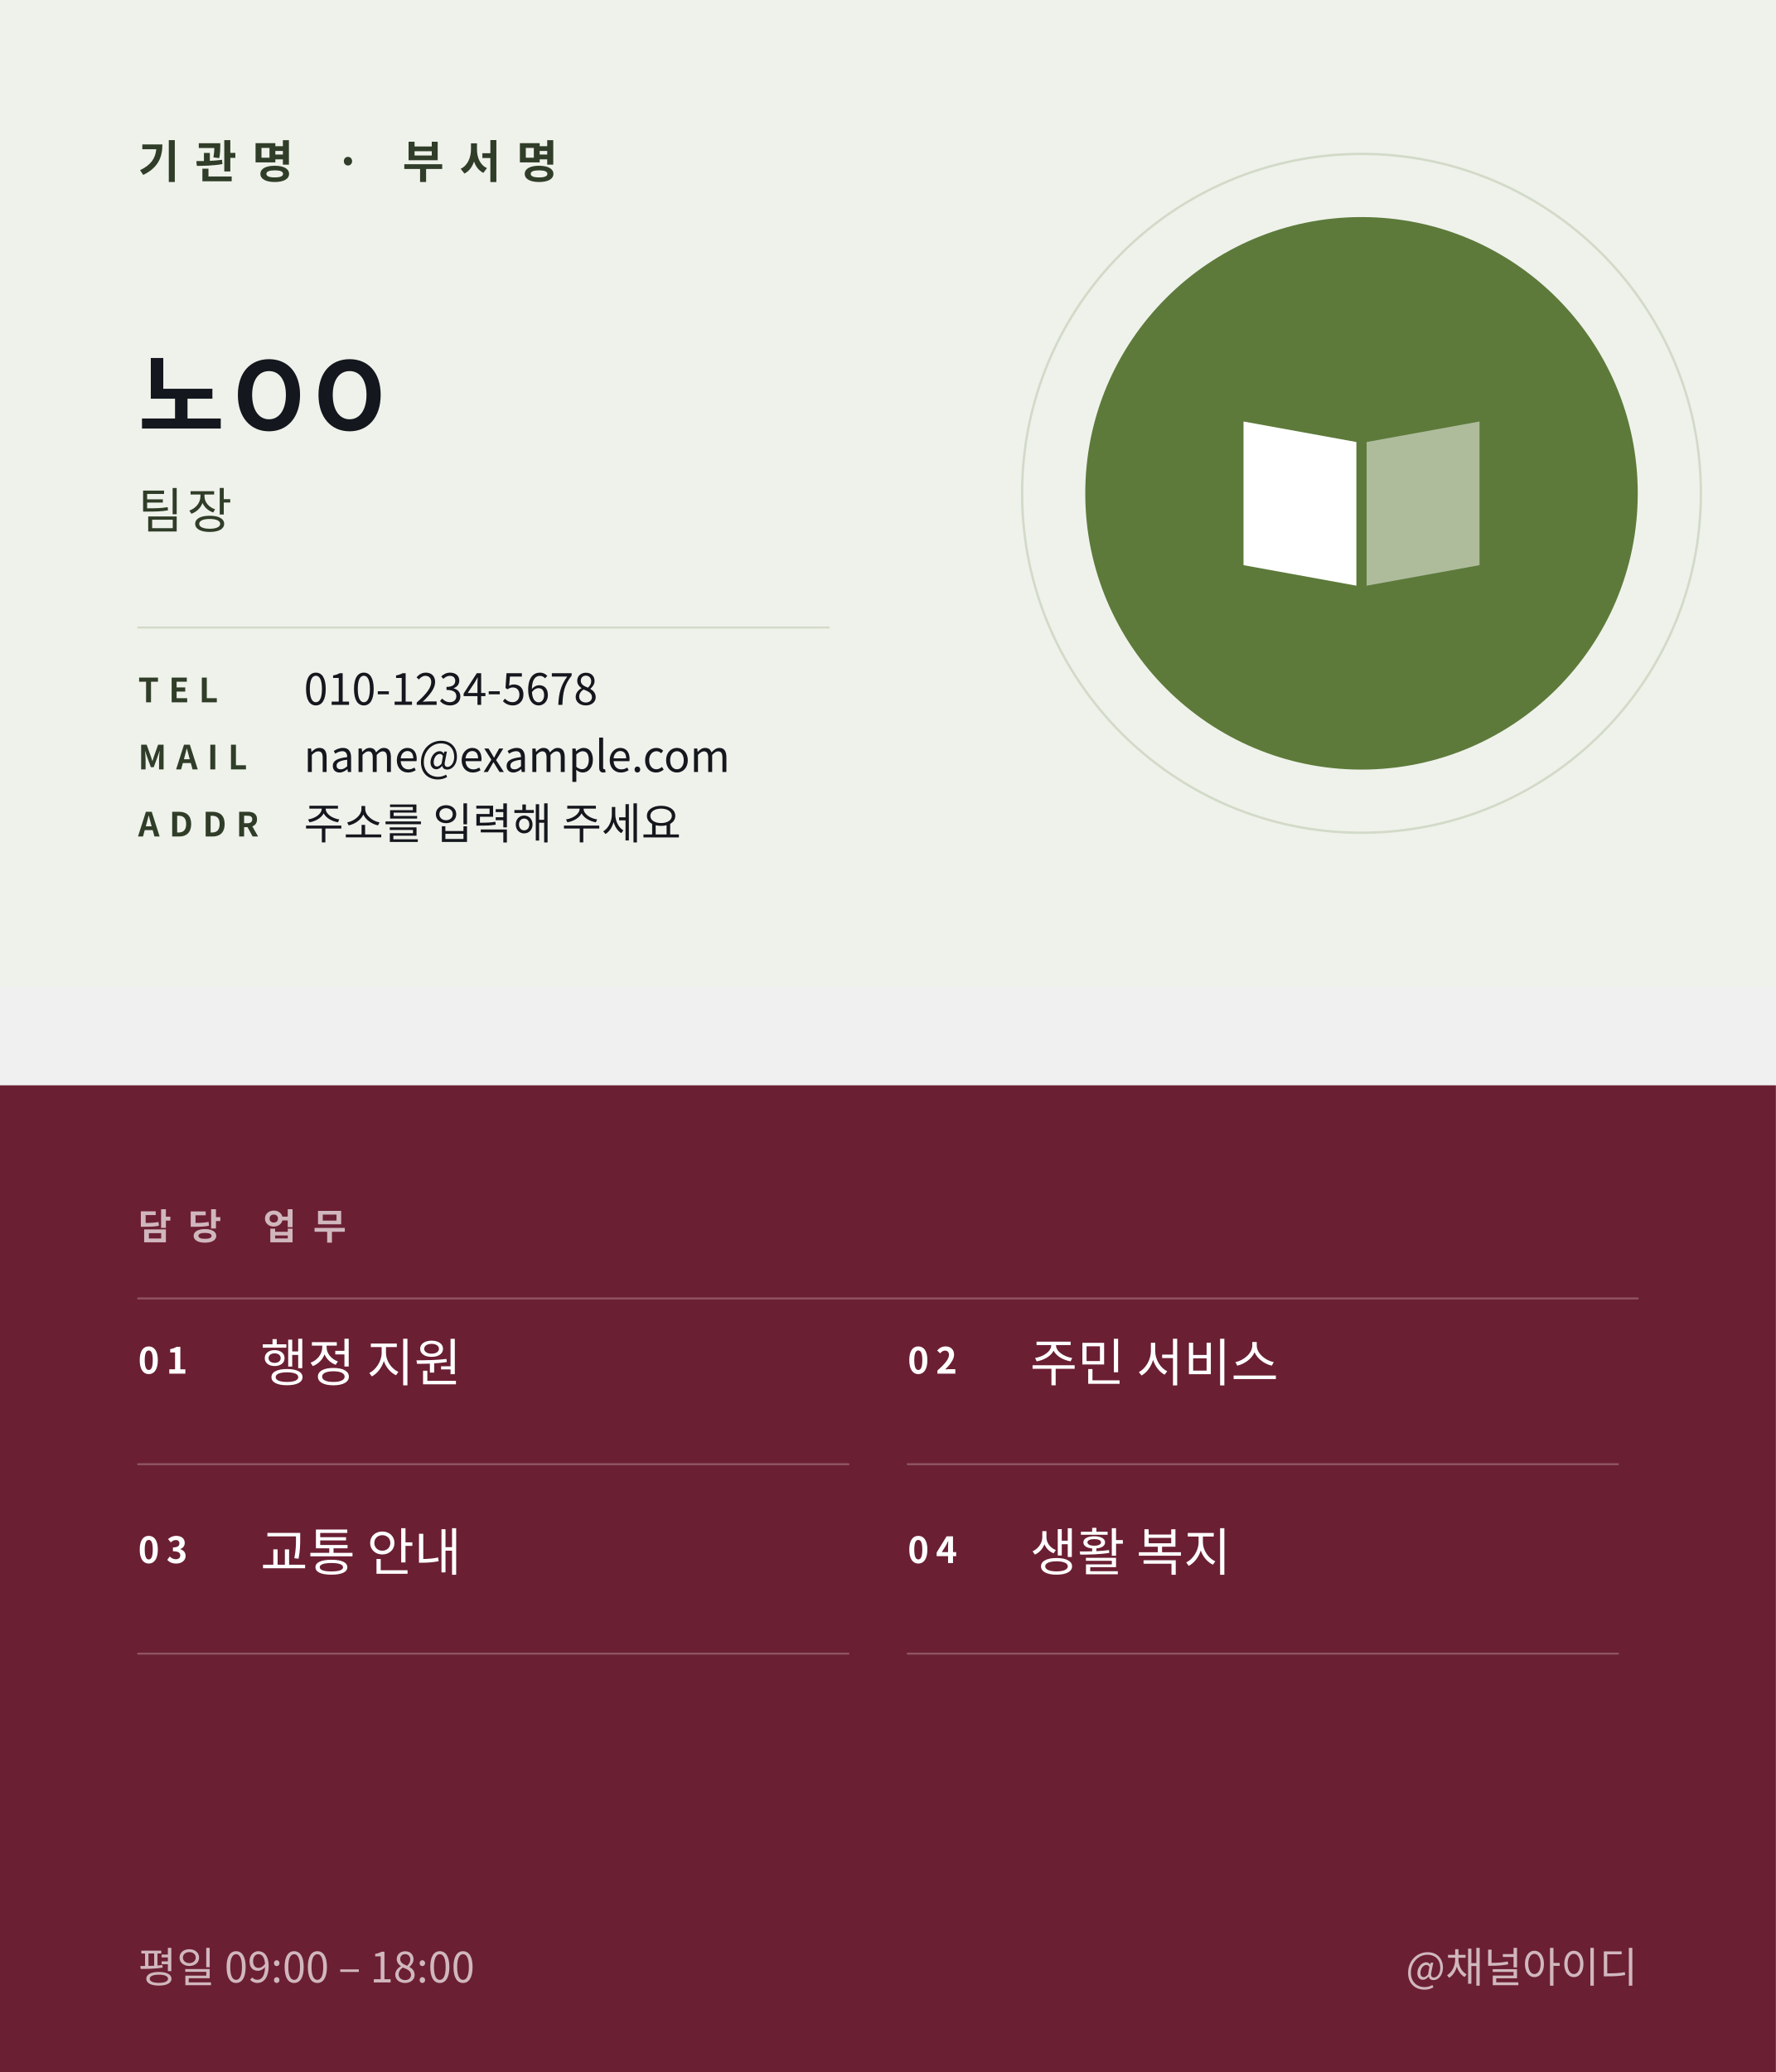
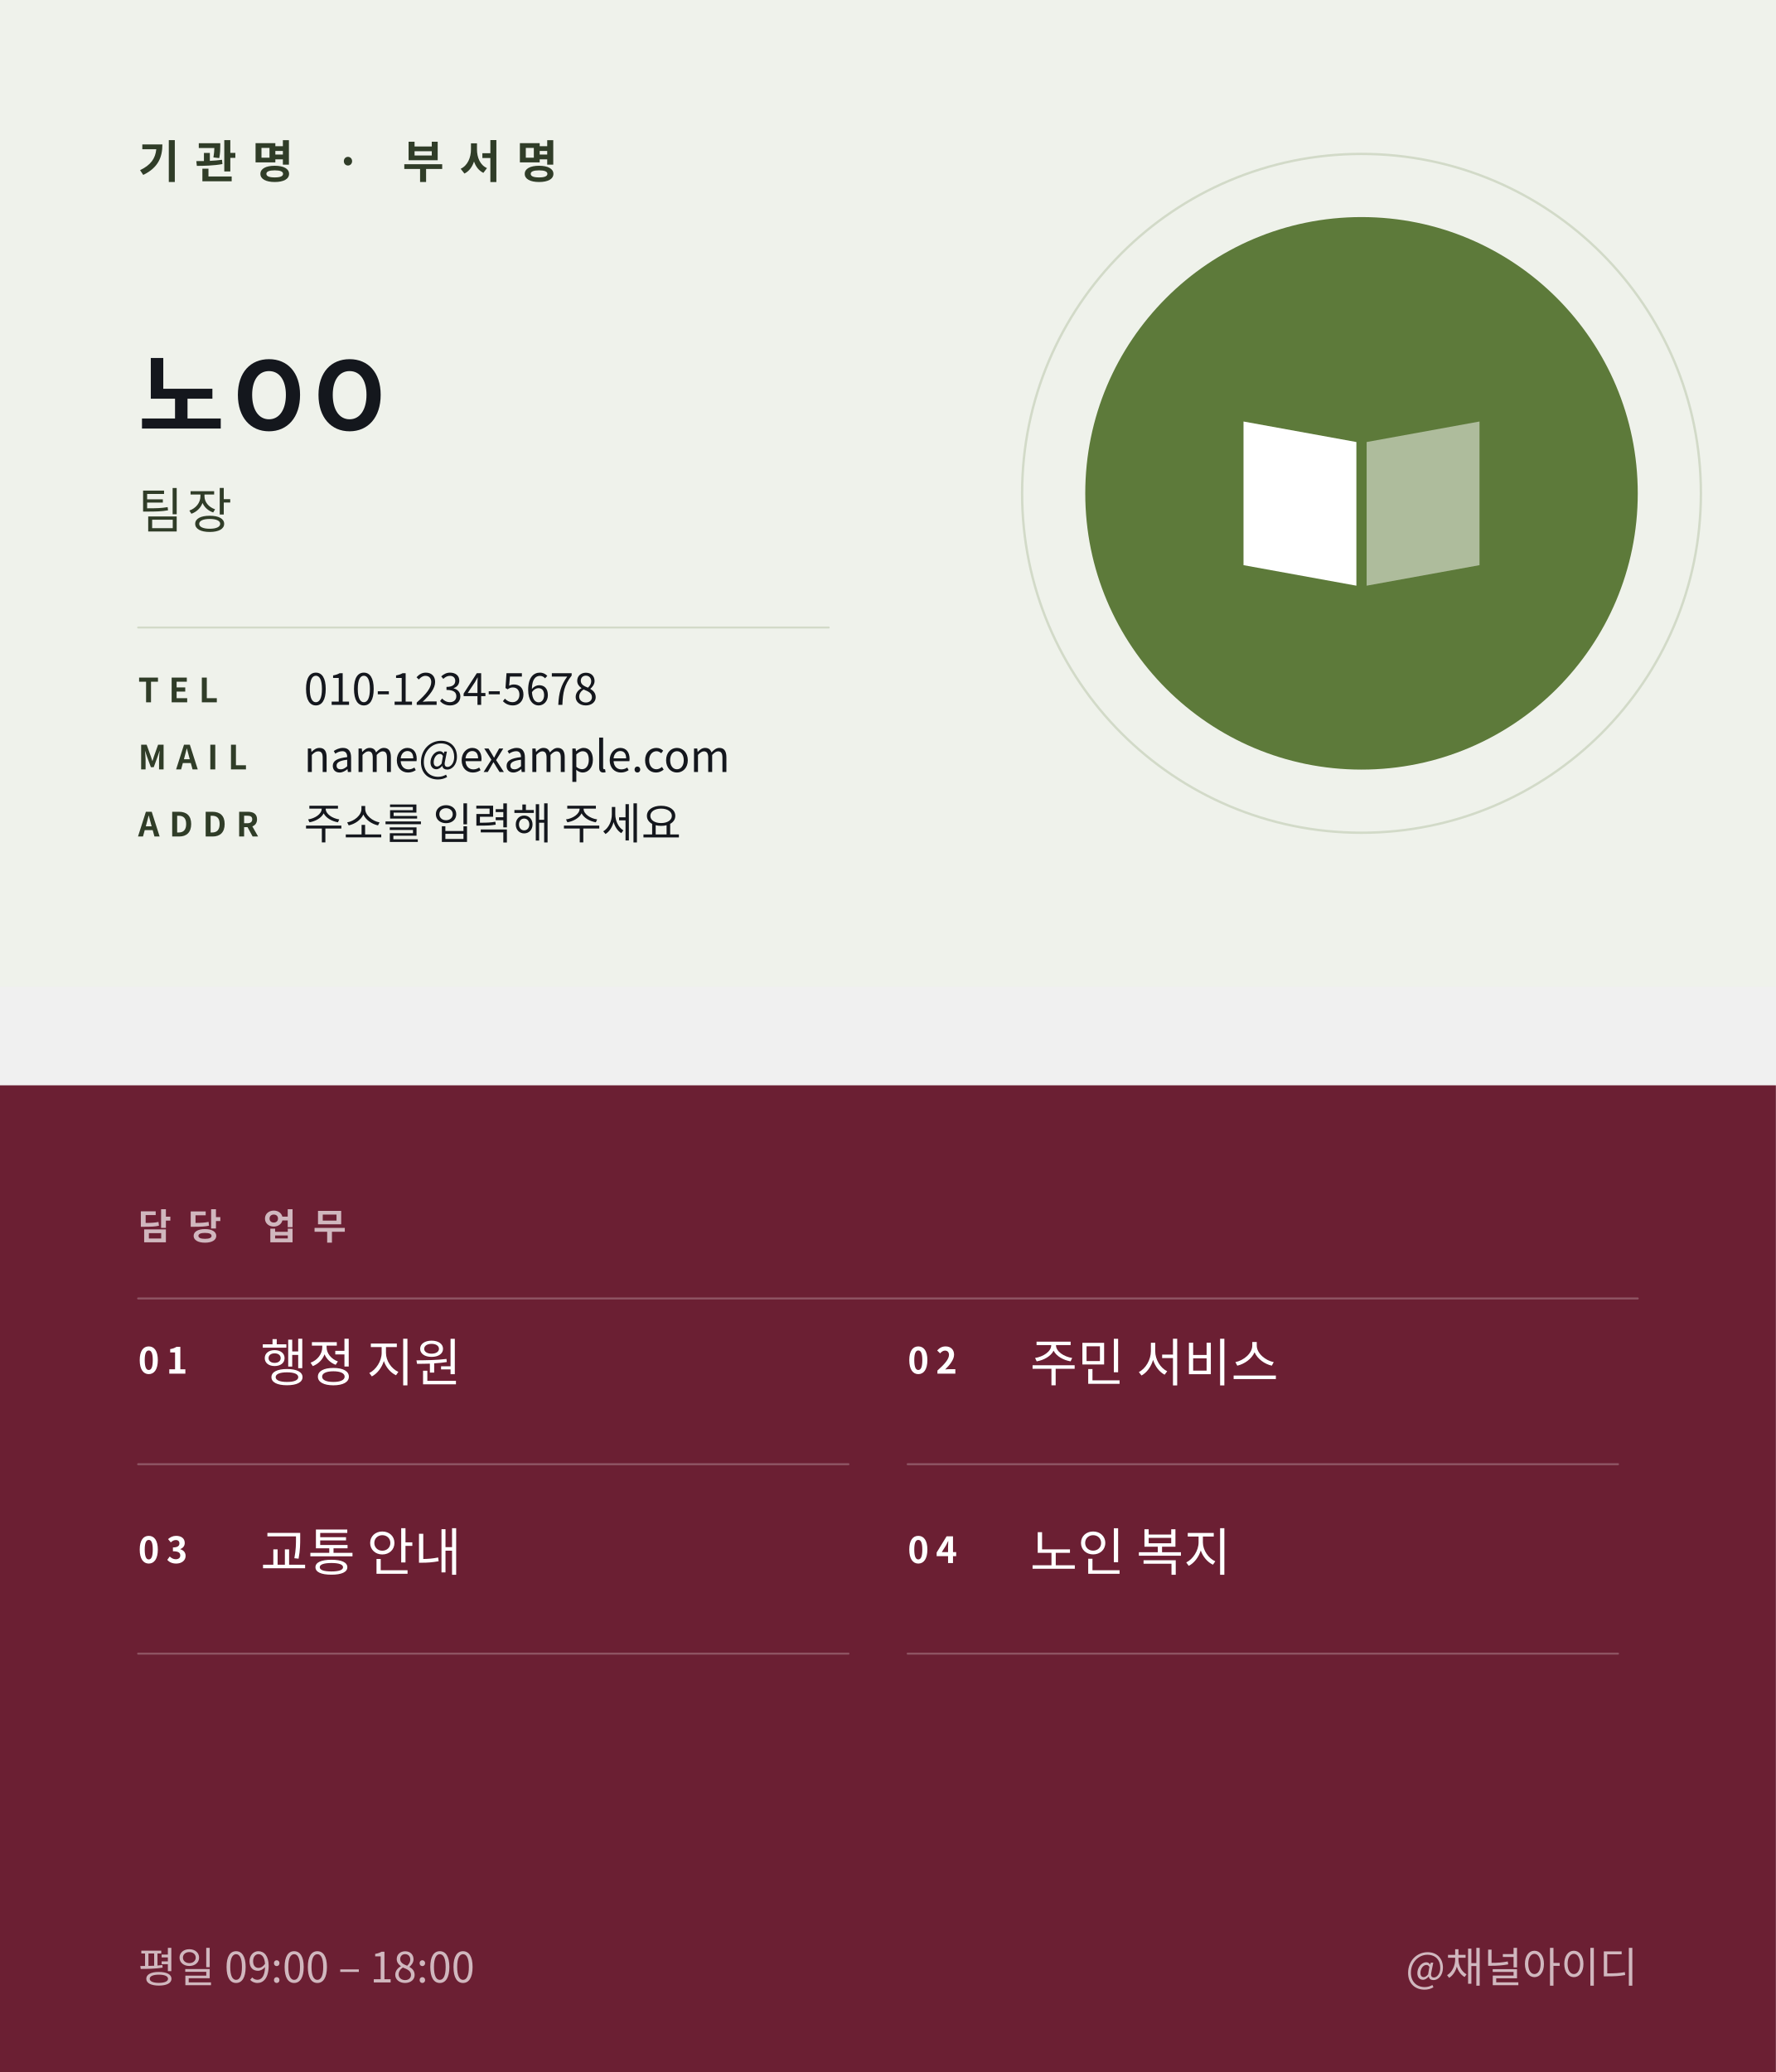
<svg xmlns="http://www.w3.org/2000/svg" width="90mm" height="105mm" viewBox="0 0 900 1050">
  <g id="front">
    <rect width="900" height="500" fill="#EFF2EB" />
    <ellipse cx="690" cy="250" rx="140" ry="140" fill="#5D7A3A" />
    <ellipse cx="690" cy="250" rx="172" ry="172" fill="none" stroke="#D2DAC8" stroke-width="1.2" stroke-linejoin="round" />
    <polygon points="630.2,213.6 687.4,224 687.4,296.8 630.2,286.4" fill="#FFFFFF" />
    <polygon points="749.8,213.6 692.6,224 692.6,296.8 749.8,286.4" fill="#AEBC9C" />
    <text font-family="Pretendard,'Noto Sans KR','Noto Sans CJK KR','Malgun Gothic','Apple SD Gothic Neo',sans-serif" font-size="22.9" font-weight="700" fill="#303D28" text-anchor="start" letter-spacing="7.8">
      <tspan x="70" y="90.2">기관명 · 부서명</tspan>
    </text>
    <text font-family="Pretendard,'Noto Sans KR','Noto Sans CJK KR','Malgun Gothic','Apple SD Gothic Neo',sans-serif" font-size="47.6" font-weight="700" fill="#14171D" text-anchor="start" letter-spacing="4.2">
      <tspan x="70" y="217.9">노OO</tspan>
    </text>
    <text font-family="Pretendard,'Noto Sans KR','Noto Sans CJK KR','Malgun Gothic','Apple SD Gothic Neo',sans-serif" font-size="24.7" font-weight="400" fill="#303D28" text-anchor="start" letter-spacing="2.1">
      <tspan x="70" y="267.7">팀장</tspan>
    </text>
    <line x1="70" y1="318" x2="420" y2="318" stroke="#D2DAC8" stroke-width="1" stroke-linecap="round" />
    <text font-family="Pretendard,'Noto Sans KR','Noto Sans CJK KR','Malgun Gothic','Apple SD Gothic Neo',sans-serif" font-size="16.9" font-weight="700" fill="#303D28" text-anchor="start" letter-spacing="4.9">
      <tspan x="70" y="355.9">TEL</tspan>
    </text>
    <text font-family="Pretendard,'Noto Sans KR','Noto Sans CJK KR','Malgun Gothic','Apple SD Gothic Neo',sans-serif" font-size="21.9" font-weight="400" fill="#14171D" text-anchor="start">
      <tspan x="154" y="357.2">010-1234-5678</tspan>
    </text>
    <text font-family="Pretendard,'Noto Sans KR','Noto Sans CJK KR','Malgun Gothic','Apple SD Gothic Neo',sans-serif" font-size="16.9" font-weight="700" fill="#303D28" text-anchor="start" letter-spacing="4.9">
      <tspan x="70" y="389.9">MAIL</tspan>
    </text>
    <text font-family="Pretendard,'Noto Sans KR','Noto Sans CJK KR','Malgun Gothic','Apple SD Gothic Neo',sans-serif" font-size="21.9" font-weight="400" fill="#14171D" text-anchor="start">
      <tspan x="154" y="391.2">name@example.com</tspan>
    </text>
    <text font-family="Pretendard,'Noto Sans KR','Noto Sans CJK KR','Malgun Gothic','Apple SD Gothic Neo',sans-serif" font-size="16.9" font-weight="700" fill="#303D28" text-anchor="start" letter-spacing="4.9">
      <tspan x="70" y="423.9">ADDR</tspan>
    </text>
    <text font-family="Pretendard,'Noto Sans KR','Noto Sans CJK KR','Malgun Gothic','Apple SD Gothic Neo',sans-serif" font-size="21.9" font-weight="400" fill="#14171D" text-anchor="start">
      <tspan x="154" y="425.2">주소를 입력해 주세요</tspan>
    </text>
  </g>
  <g id="back" transform="translate(0 550)">
    <rect width="900" height="500" fill="#6B1F33" />
    <text font-family="Pretendard,'Noto Sans KR','Noto Sans CJK KR','Malgun Gothic','Apple SD Gothic Neo',sans-serif" font-size="18.3" font-weight="700" fill="#D0B7BE" text-anchor="start" letter-spacing="8.5">
      <tspan x="70" y="78.1">담당 업무</tspan>
    </text>
    <line x1="70" y1="108" x2="830" y2="108" stroke="#8F5564" stroke-width="1" stroke-linecap="round" />
    <text font-family="Pretendard,'Noto Sans KR','Noto Sans CJK KR','Malgun Gothic','Apple SD Gothic Neo',sans-serif" font-size="18.3" font-weight="700" fill="#FFFFFF" text-anchor="start" letter-spacing="3.5">
      <tspan x="70" y="146.1">01</tspan>
    </text>
    <text font-family="Pretendard,'Noto Sans KR','Noto Sans CJK KR','Malgun Gothic','Apple SD Gothic Neo',sans-serif" font-size="26.1" font-weight="400" fill="#FFFFFF" text-anchor="start">
      <tspan x="132" y="150">행정 지원</tspan>
    </text>
    <line x1="70" y1="192" x2="430" y2="192" stroke="#8F5564" stroke-width="1" stroke-linecap="round" />
    <text font-family="Pretendard,'Noto Sans KR','Noto Sans CJK KR','Malgun Gothic','Apple SD Gothic Neo',sans-serif" font-size="18.3" font-weight="700" fill="#FFFFFF" text-anchor="start" letter-spacing="3.5">
      <tspan x="460" y="146.1">02</tspan>
    </text>
    <text font-family="Pretendard,'Noto Sans KR','Noto Sans CJK KR','Malgun Gothic','Apple SD Gothic Neo',sans-serif" font-size="26.1" font-weight="400" fill="#FFFFFF" text-anchor="start">
      <tspan x="522" y="150">주민 서비스</tspan>
    </text>
    <line x1="460" y1="192" x2="820" y2="192" stroke="#8F5564" stroke-width="1" stroke-linecap="round" />
    <text font-family="Pretendard,'Noto Sans KR','Noto Sans CJK KR','Malgun Gothic','Apple SD Gothic Neo',sans-serif" font-size="18.3" font-weight="700" fill="#FFFFFF" text-anchor="start" letter-spacing="3.5">
      <tspan x="70" y="242.1">03</tspan>
    </text>
    <text font-family="Pretendard,'Noto Sans KR','Noto Sans CJK KR','Malgun Gothic','Apple SD Gothic Neo',sans-serif" font-size="26.1" font-weight="400" fill="#FFFFFF" text-anchor="start">
      <tspan x="132" y="246">교통 안내</tspan>
    </text>
    <line x1="70" y1="288" x2="430" y2="288" stroke="#8F5564" stroke-width="1" stroke-linecap="round" />
    <text font-family="Pretendard,'Noto Sans KR','Noto Sans CJK KR','Malgun Gothic','Apple SD Gothic Neo',sans-serif" font-size="18.3" font-weight="700" fill="#FFFFFF" text-anchor="start" letter-spacing="3.5">
      <tspan x="460" y="242.1">04</tspan>
    </text>
    <text font-family="Pretendard,'Noto Sans KR','Noto Sans CJK KR','Malgun Gothic','Apple SD Gothic Neo',sans-serif" font-size="26.1" font-weight="400" fill="#FFFFFF" text-anchor="start">
-       <tspan x="522" y="246">생활 복지</tspan>
+       <tspan x="522" y="246">노인 복지</tspan>
    </text>
    <line x1="460" y1="288" x2="820" y2="288" stroke="#8F5564" stroke-width="1" stroke-linecap="round" />
    <text font-family="Pretendard,'Noto Sans KR','Noto Sans CJK KR','Malgun Gothic','Apple SD Gothic Neo',sans-serif" font-size="21.2" font-weight="400" fill="#D0B7BE" text-anchor="start">
      <tspan x="70" y="454.6">평일 09:00 – 18:00</tspan>
    </text>
    <text font-family="Pretendard,'Noto Sans KR','Noto Sans CJK KR','Malgun Gothic','Apple SD Gothic Neo',sans-serif" font-size="21.2" font-weight="400" fill="#D0B7BE" text-anchor="end">
      <tspan x="830" y="454.6">@채널아이디</tspan>
    </text>
  </g>
</svg>
